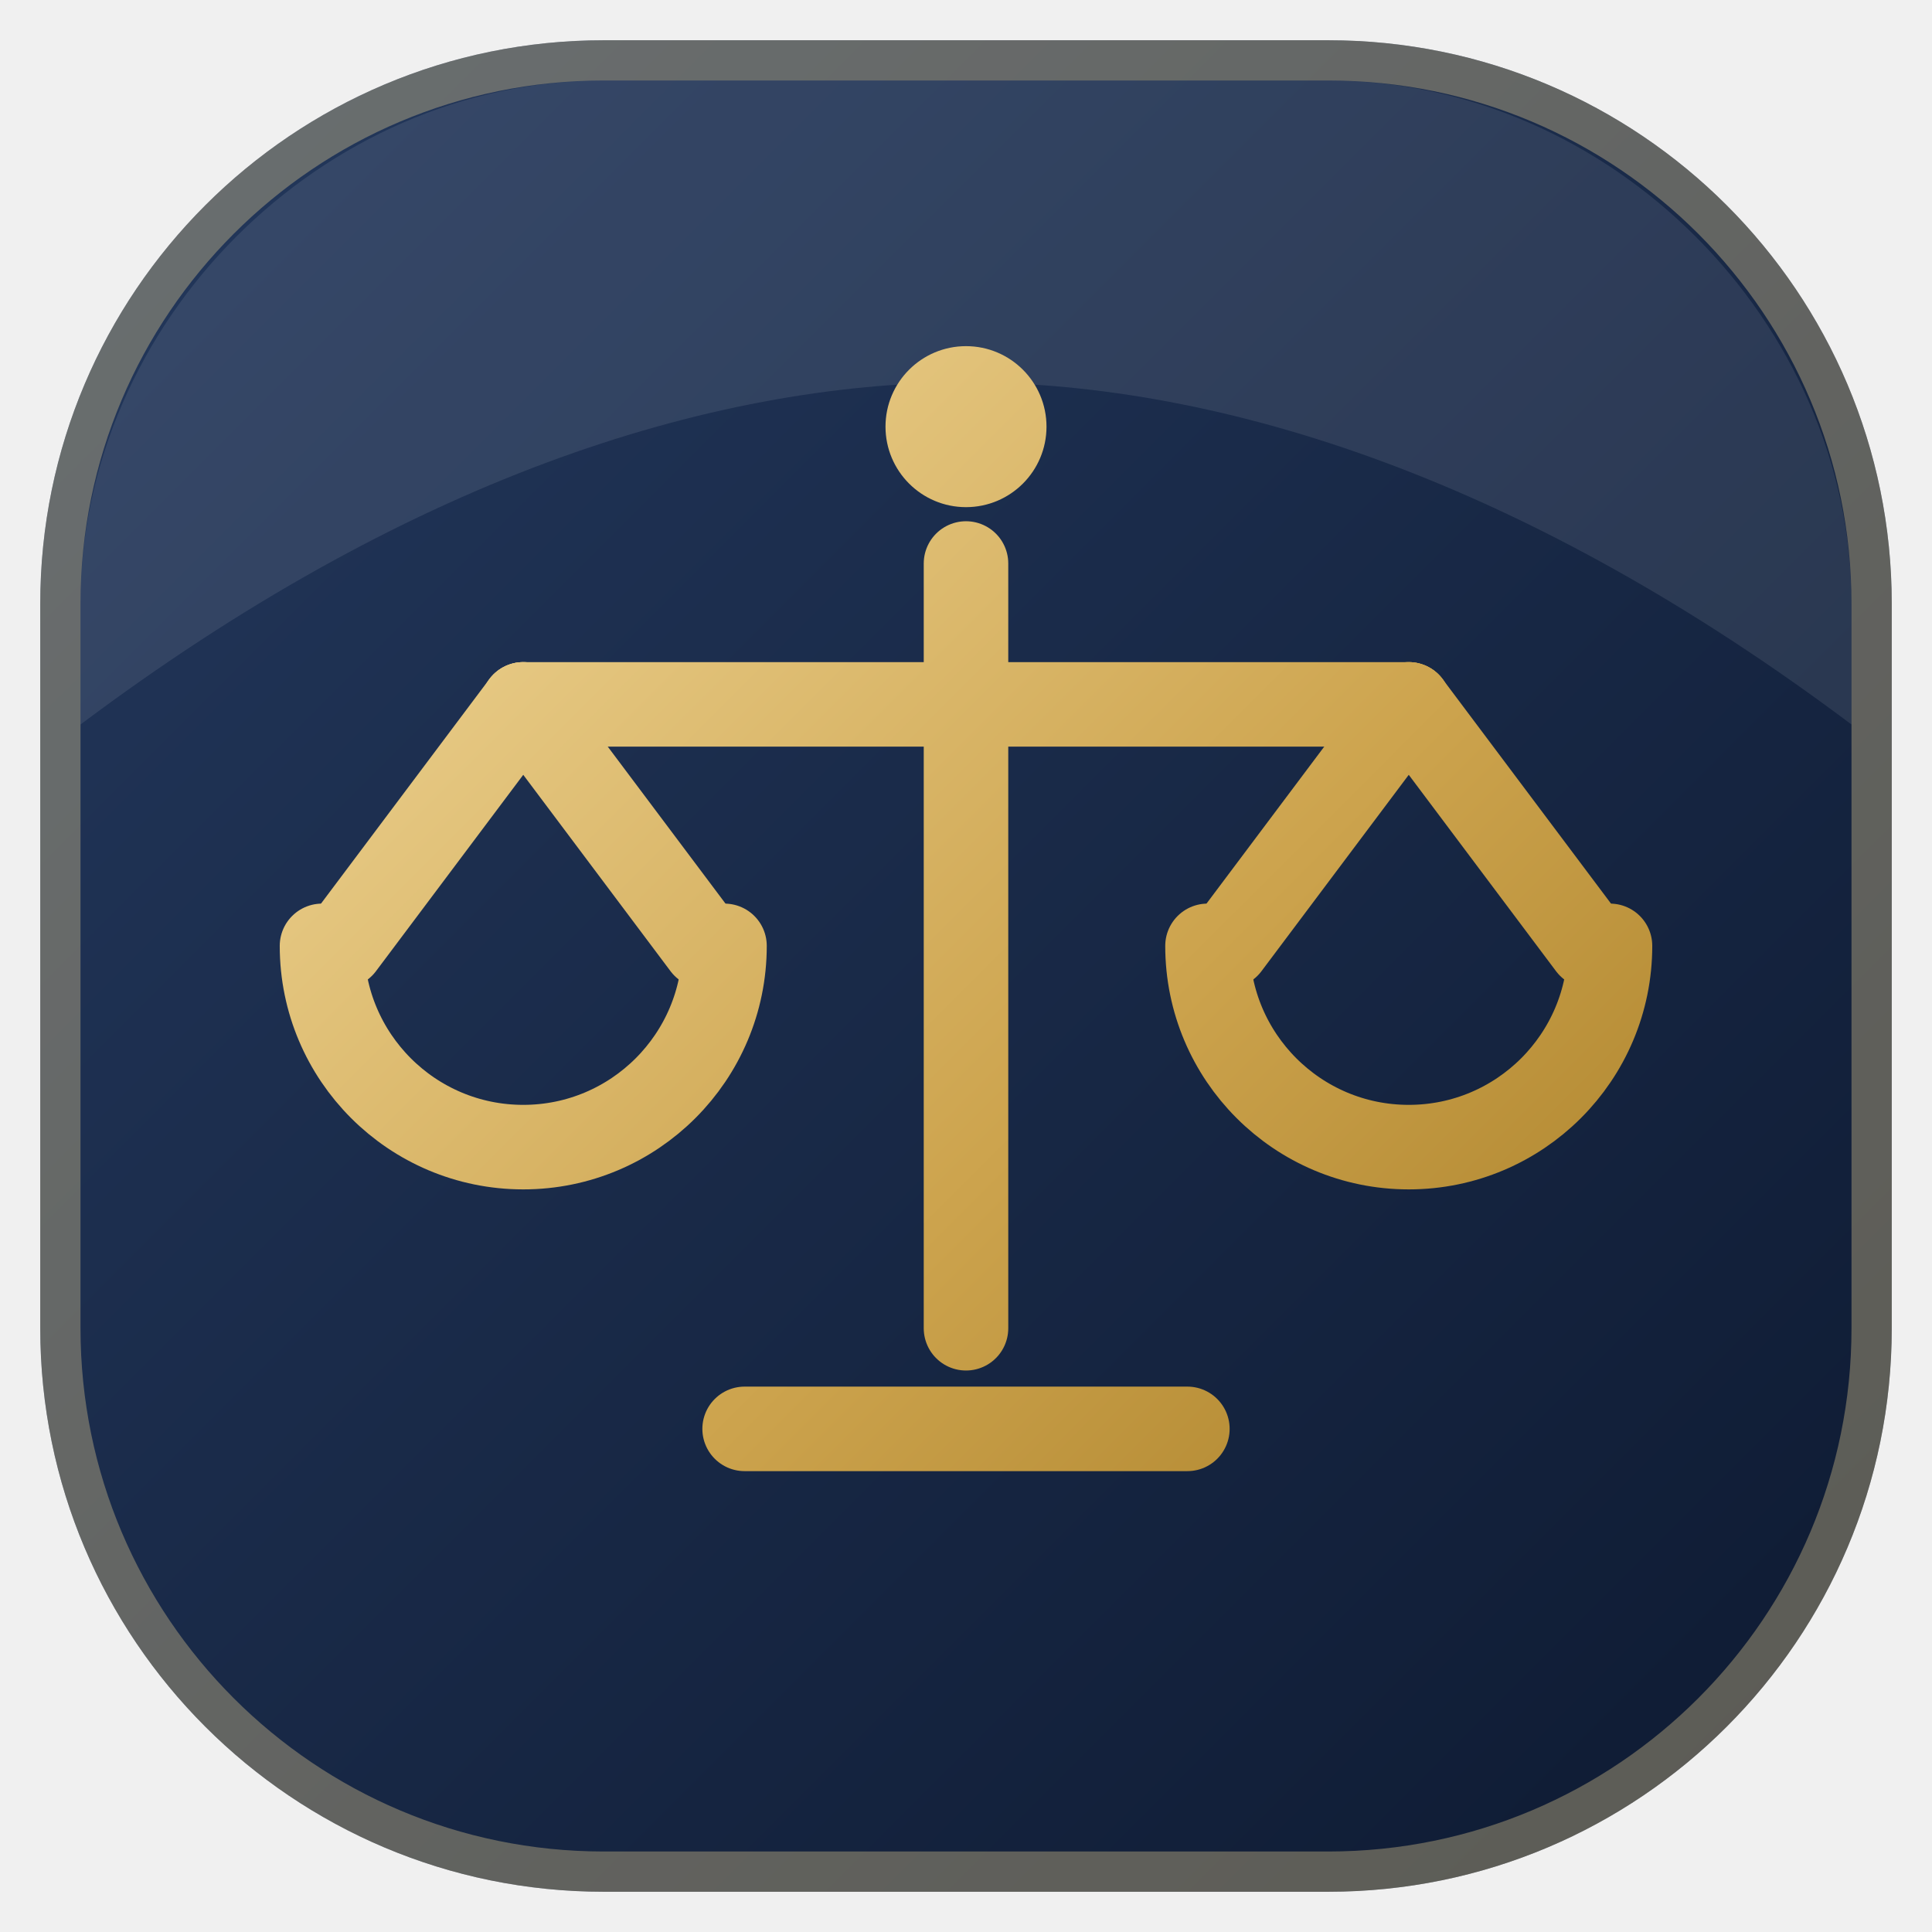
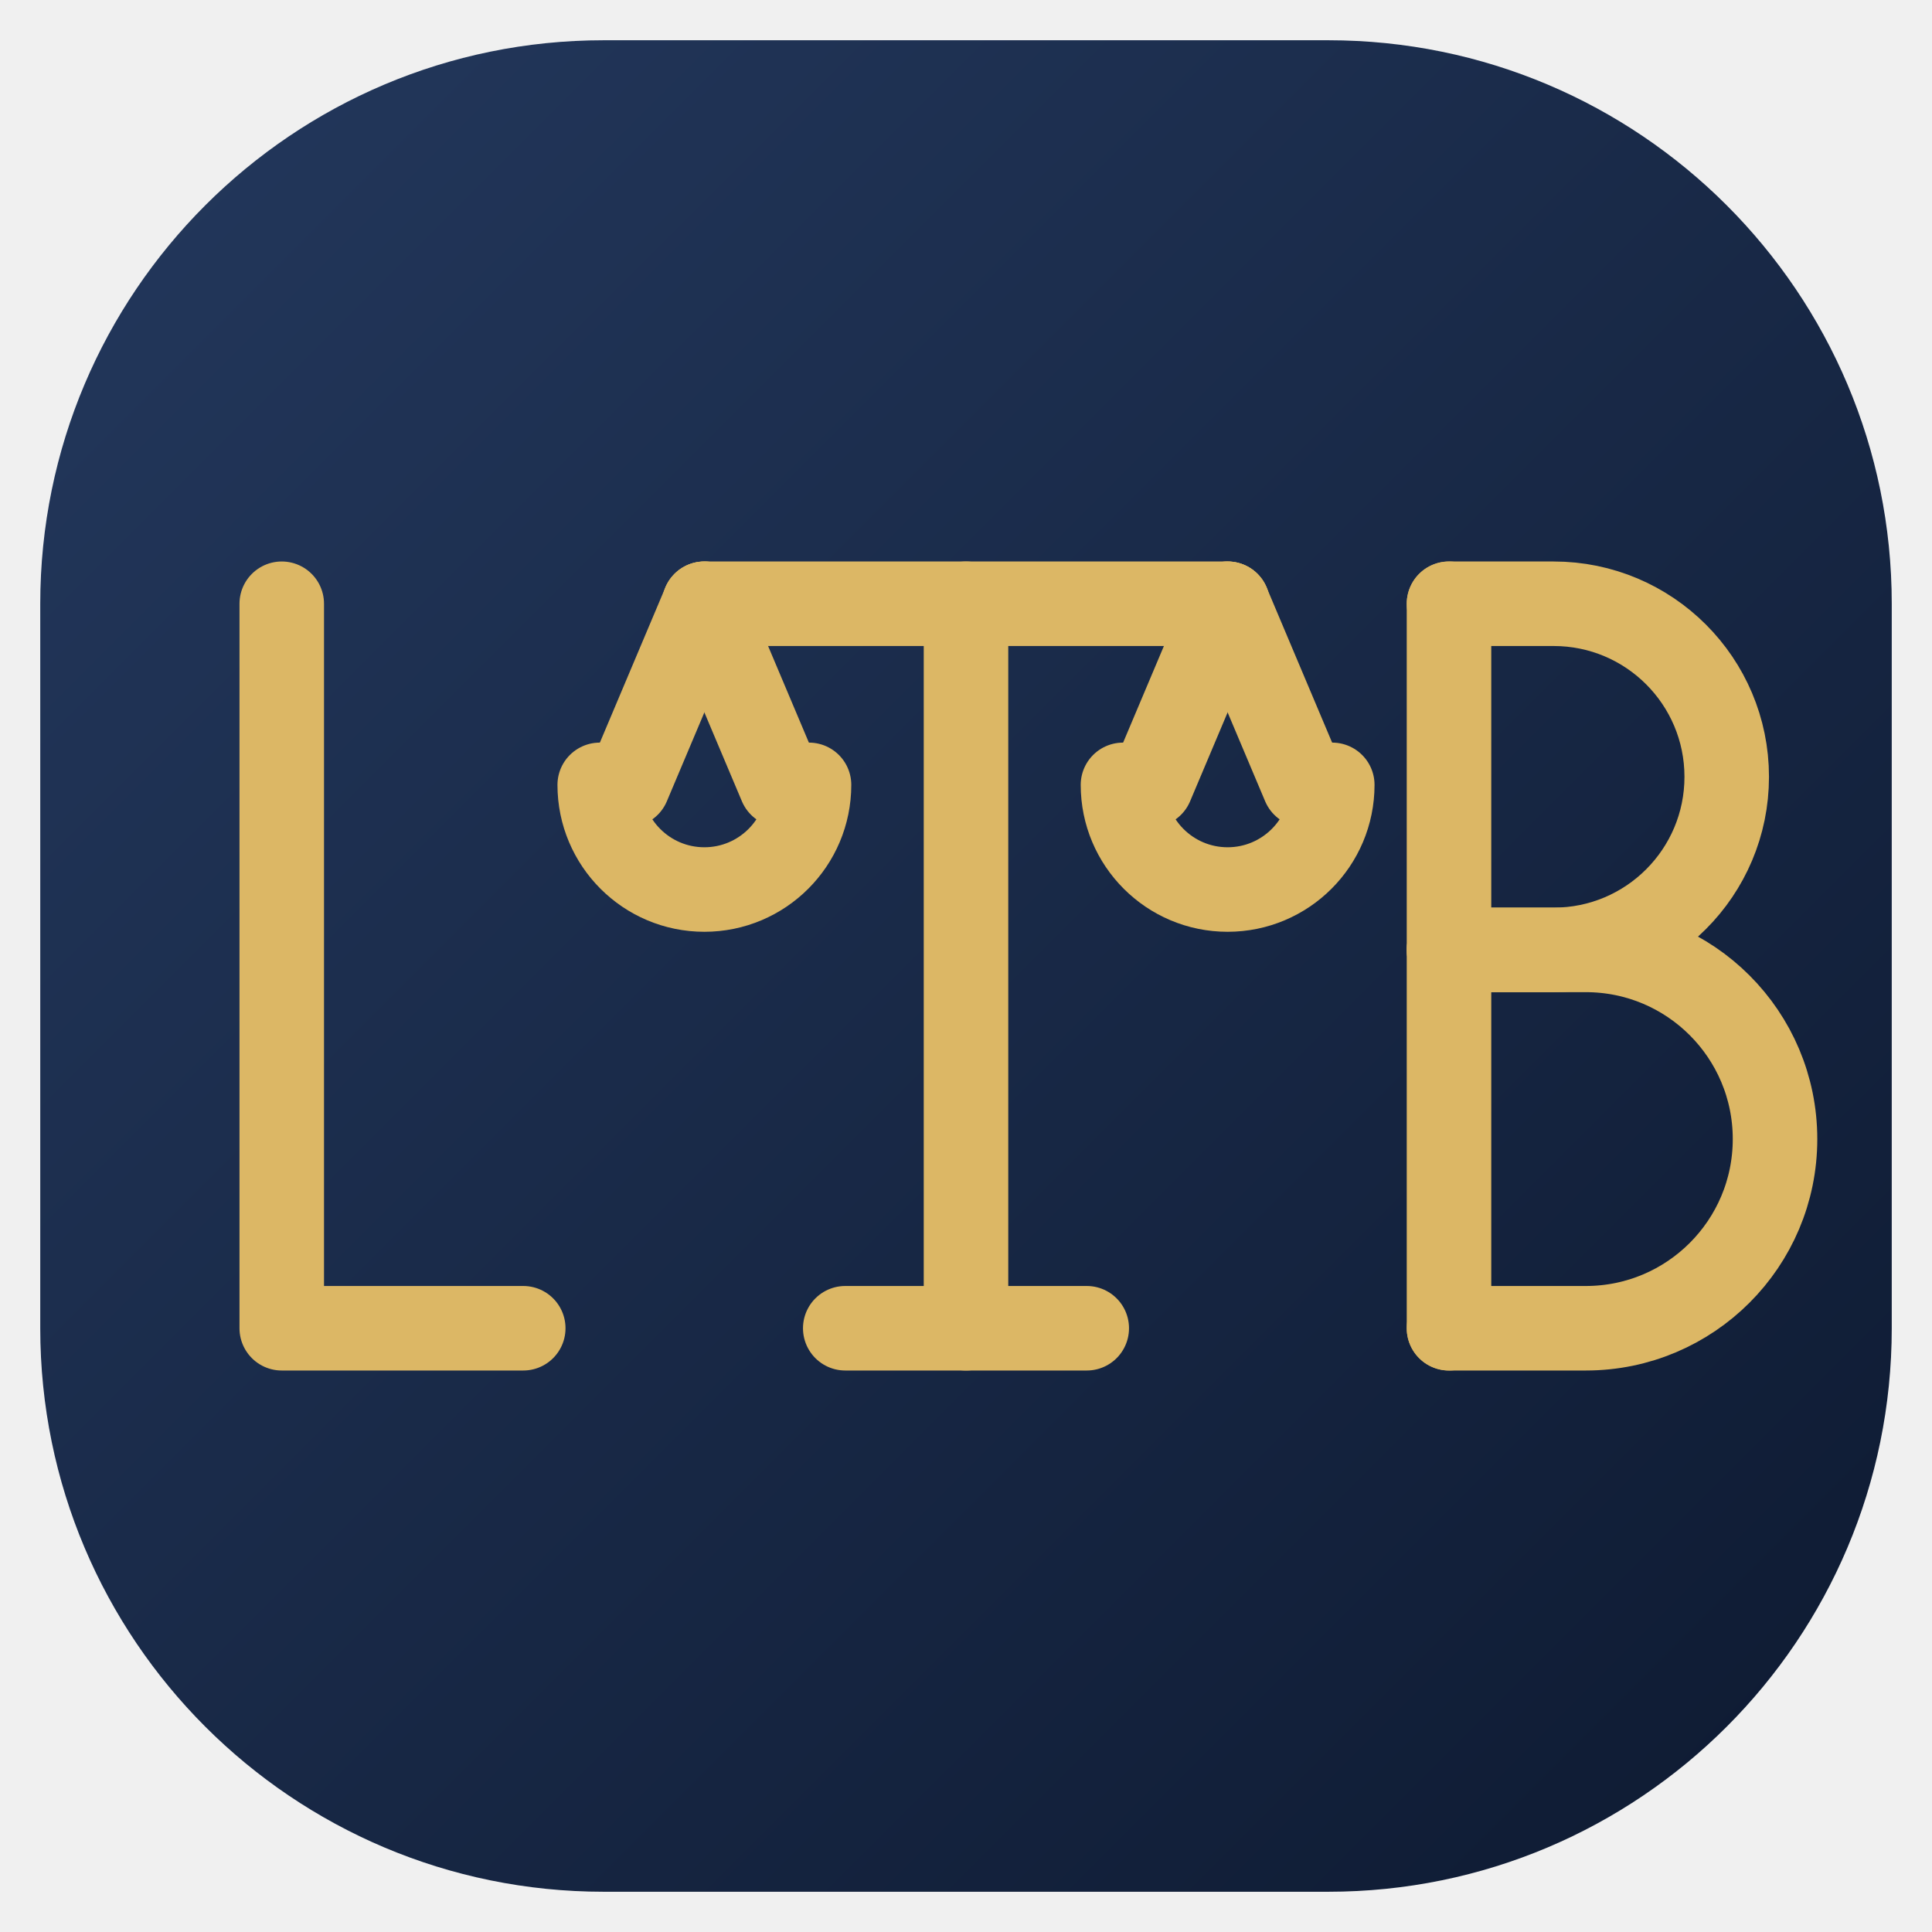
- <svg xmlns="http://www.w3.org/2000/svg" width="48" height="48" viewBox="0 0 48 48" fill="none">
+ <svg xmlns="http://www.w3.org/2000/svg" width="32" height="32" viewBox="0 0 48 48" fill="none" aria-label="LTBLaw">
  <defs>
    <linearGradient id="lg-badge" x1="0" y1="0" x2="48" y2="48" gradientUnits="userSpaceOnUse">
      <stop stop-color="#24395e" />
      <stop offset="1" stop-color="#0d1930" />
    </linearGradient>
-     <linearGradient id="lg-gold" x1="10" y1="10" x2="40" y2="40" gradientUnits="userSpaceOnUse">
-       <stop stop-color="#eed494" />
-       <stop offset="0.55" stop-color="#cda44e" />
-       <stop offset="1" stop-color="#a67c24" />
-     </linearGradient>
  </defs>
  <rect x="1" y="1" width="46" height="46" rx="14" fill="url(#lg-badge)" />
-   <rect x="1.5" y="1.5" width="45" height="45" rx="13.5" stroke="#eed494" stroke-opacity="0.35" />
-   <path d="M15 2h18c7 0 13 6 13 13v3C38 12 30.5 9.5 24 9.5S10 12 2 18v-3C2 8 8 2 15 2Z" fill="#ffffff" opacity="0.09" />
-   <g stroke="url(#lg-gold)" stroke-width="2.1" stroke-linecap="round" stroke-linejoin="round">
-     <path d="M24 14v19" />
-     <path d="M13 17.5h22" />
-     <path d="M18.5 35.5h11" />
-     <path d="M13 17.5 8.5 23.5" />
-     <path d="M13 17.5 17.5 23.5" />
-     <path d="M8 23.5a5 5 0 0 0 10 0" />
-     <path d="M35 17.5 30.5 23.5" />
-     <path d="M35 17.5 39.5 23.5" />
-     <path d="M30 23.5a5 5 0 0 0 10 0" />
+   <g fill="none" stroke="#dcb765" stroke-width="2.1" stroke-linecap="round" stroke-linejoin="round">
+     <path d="M7 15 V33 H13" />
+     <path d="M17.5 15 H30.5" />
+     <path d="M24 15 V33" />
+     <path d="M21 33 H27" />
+     <path d="M17.5 15 L15.6 19.5" />
+     <path d="M17.5 15 L19.4 19.5" />
+     <path d="M14.9 19.5 a2.6 2.6 0 0 0 5.2 0" />
+     <path d="M30.5 15 L28.6 19.5" />
+     <path d="M30.5 15 L32.4 19.5" />
+     <path d="M27.9 19.5 a2.6 2.6 0 0 0 5.2 0" />
+     <path d="M36 15 V33" />
+     <path d="M36 15 H38.6 a4.3 4.3 0 0 1 0 8.6 H36" />
+     <path d="M36 23.6 H39.4 a4.7 4.7 0 0 1 0 9.4 H36" />
  </g>
-   <circle cx="24" cy="10.6" r="2" fill="url(#lg-gold)" />
</svg>
